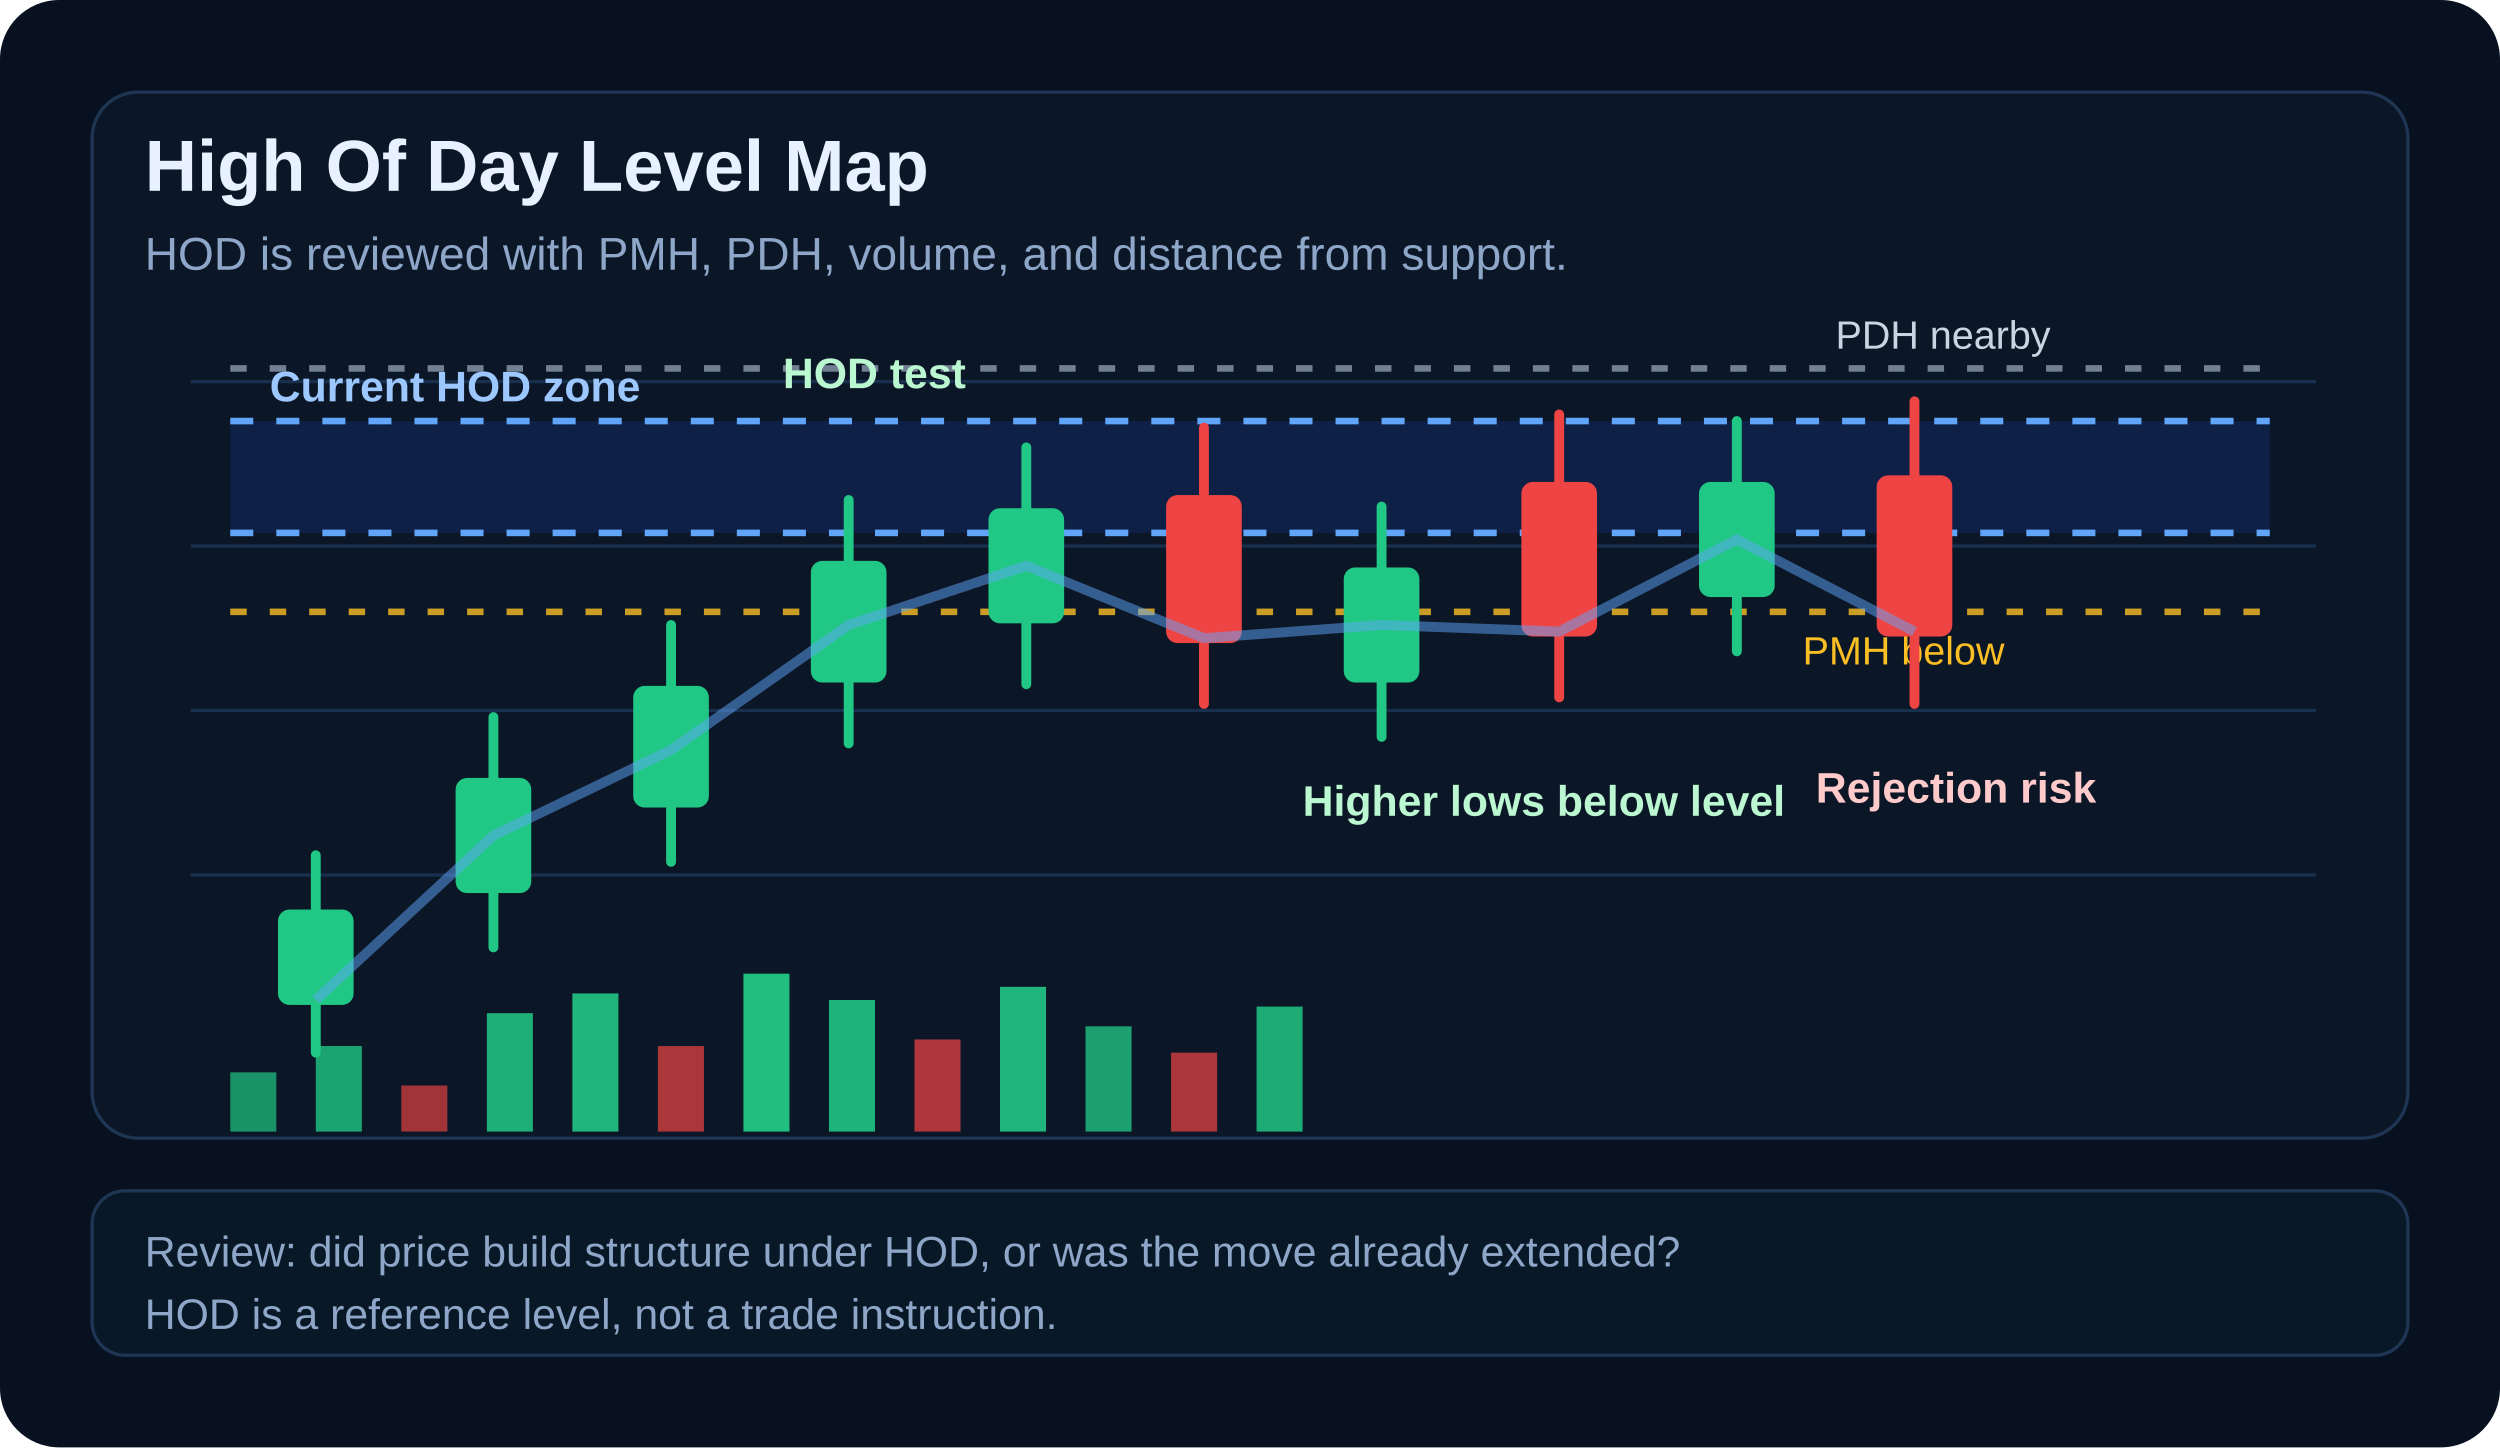
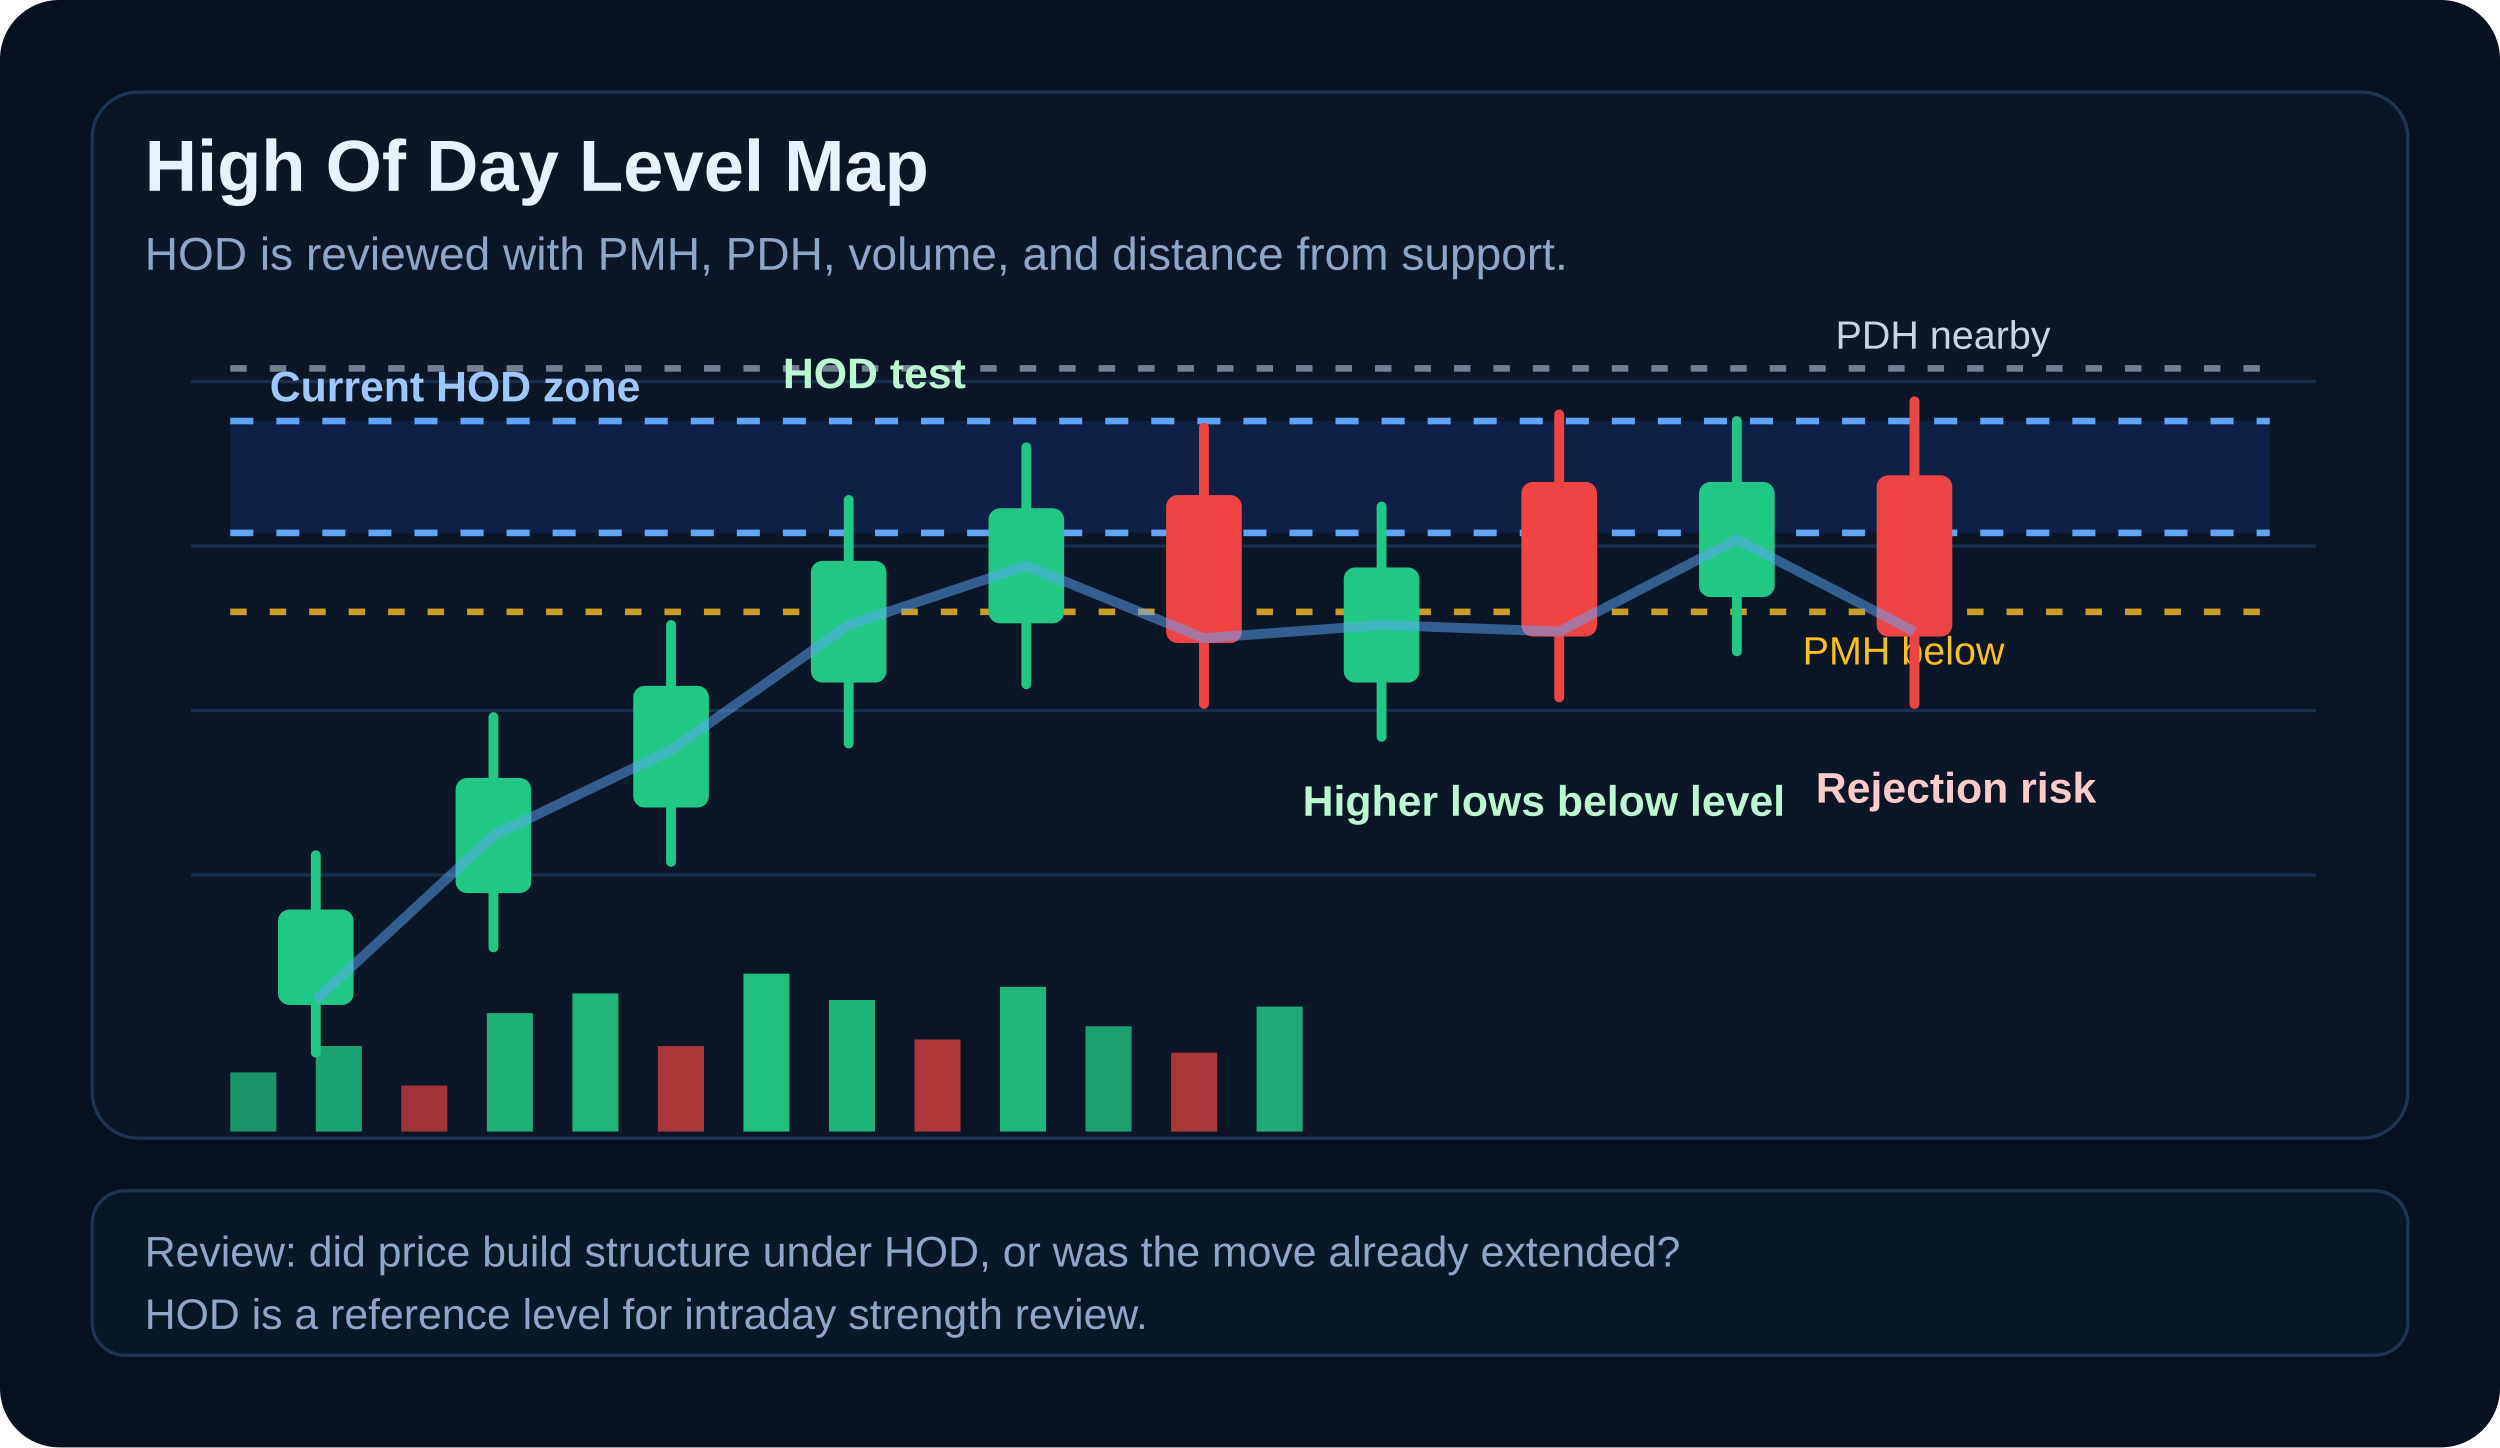
<svg xmlns="http://www.w3.org/2000/svg" viewBox="0 0 760 440" role="img" aria-labelledby="title desc">
  <rect width="760" height="440" rx="18" fill="#07111f" />
  <rect x="28" y="28" width="704" height="318" rx="14" fill="#0b1626" stroke="#1f3554" />
  <text x="44" y="58" fill="#e8f1ff" font-family="Arial, sans-serif" font-size="22" font-weight="700">High Of Day Level Map</text>
  <text x="44" y="82" fill="#8ea6c8" font-family="Arial, sans-serif" font-size="14">HOD is reviewed with PMH, PDH, volume, and distance from support.</text>
  <g stroke="#18304e" stroke-width="1">
    <line x1="58" y1="116" x2="704" y2="116" />
    <line x1="58" y1="166" x2="704" y2="166" />
    <line x1="58" y1="216" x2="704" y2="216" />
    <line x1="58" y1="266" x2="704" y2="266" />
  </g>
  <rect x="70" y="128" width="620" height="34" fill="#1d4ed8" opacity=".18" />
  <line x1="70" y1="128" x2="690" y2="128" stroke="#60a5fa" stroke-width="2" stroke-dasharray="7 7" />
  <line x1="70" y1="162" x2="690" y2="162" stroke="#60a5fa" stroke-width="2" stroke-dasharray="7 7" />
  <line x1="70" y1="186" x2="690" y2="186" stroke="#fbbf24" stroke-width="2" stroke-dasharray="5 7" opacity=".8" />
  <line x1="70" y1="112" x2="690" y2="112" stroke="#94a3b8" stroke-width="2" stroke-dasharray="5 7" opacity=".75" />
  <text x="82" y="122" fill="#9cc8ff" font-family="Arial, sans-serif" font-size="13" font-weight="700">Current HOD zone</text>
  <text x="558" y="106" fill="#cbd5e1" font-family="Arial, sans-serif" font-size="12">PDH nearby</text>
  <text x="548" y="202" fill="#fbbf24" font-family="Arial, sans-serif" font-size="12">PMH below</text>
  <g stroke-linecap="round" stroke-width="3">
    <g stroke="#21c784" fill="#21c784">
      <line x1="96" y1="260" x2="96" y2="320" />
      <rect x="86" y="278" width="20" height="26" rx="2" />
      <line x1="150" y1="218" x2="150" y2="288" />
      <rect x="140" y="238" width="20" height="32" rx="2" />
      <line x1="204" y1="190" x2="204" y2="262" />
      <rect x="194" y="210" width="20" height="34" rx="2" />
      <line x1="258" y1="152" x2="258" y2="226" />
      <rect x="248" y="172" width="20" height="34" rx="2" />
      <line x1="312" y1="136" x2="312" y2="208" />
      <rect x="302" y="156" width="20" height="32" rx="2" />
      <line x1="420" y1="154" x2="420" y2="224" />
      <rect x="410" y="174" width="20" height="32" rx="2" />
      <line x1="528" y1="128" x2="528" y2="198" />
      <rect x="518" y="148" width="20" height="32" rx="2" />
    </g>
    <g stroke="#ef4444" fill="#ef4444">
      <line x1="366" y1="130" x2="366" y2="214" />
      <rect x="356" y="152" width="20" height="42" rx="2" />
      <line x1="474" y1="126" x2="474" y2="212" />
      <rect x="464" y="148" width="20" height="44" rx="2" />
      <line x1="582" y1="122" x2="582" y2="214" />
      <rect x="572" y="146" width="20" height="46" rx="2" />
    </g>
  </g>
  <path d="M96 304 L150 254 L204 228 L258 190 L312 172 L366 194 L420 190 L474 192 L528 164 L582 192" fill="none" stroke="#60a5fa" stroke-width="3" opacity=".5" />
  <g font-family="Arial, sans-serif" font-size="13" font-weight="700">
    <text x="238" y="118" fill="#bbf7d0">HOD test</text>
    <text x="396" y="248" fill="#bbf7d0">Higher lows below level</text>
    <text x="552" y="244" fill="#fecaca">Rejection risk</text>
  </g>
  <g>
    <rect x="70" y="326" width="14" height="18" fill="#21c784" opacity=".7" />
    <rect x="96" y="318" width="14" height="26" fill="#21c784" opacity=".8" />
    <rect x="122" y="330" width="14" height="14" fill="#ef4444" opacity=".65" />
    <rect x="148" y="308" width="14" height="36" fill="#21c784" opacity=".86" />
    <rect x="174" y="302" width="14" height="42" fill="#21c784" opacity=".9" />
    <rect x="200" y="318" width="14" height="26" fill="#ef4444" opacity=".7" />
    <rect x="226" y="296" width="14" height="48" fill="#21c784" opacity=".95" />
    <rect x="252" y="304" width="14" height="40" fill="#21c784" opacity=".88" />
    <rect x="278" y="316" width="14" height="28" fill="#ef4444" opacity=".72" />
    <rect x="304" y="300" width="14" height="44" fill="#21c784" opacity=".9" />
    <rect x="330" y="312" width="14" height="32" fill="#21c784" opacity=".78" />
    <rect x="356" y="320" width="14" height="24" fill="#ef4444" opacity=".7" />
    <rect x="382" y="306" width="14" height="38" fill="#21c784" opacity=".85" />
  </g>
  <rect x="28" y="362" width="704" height="50" rx="10" fill="#091827" stroke="#1f3554" />
  <text x="44" y="385" fill="#8ea6c8" font-family="Arial, sans-serif" font-size="13">Review: did price build structure under HOD, or was the move already extended?</text>
-   <text x="44" y="404" fill="#8ea6c8" font-family="Arial, sans-serif" font-size="13">HOD is a reference level, not a trade instruction.</text>
+   <text x="44" y="404" fill="#8ea6c8" font-family="Arial, sans-serif" font-size="13">HOD is a reference level for intraday strength review.</text>
</svg>
